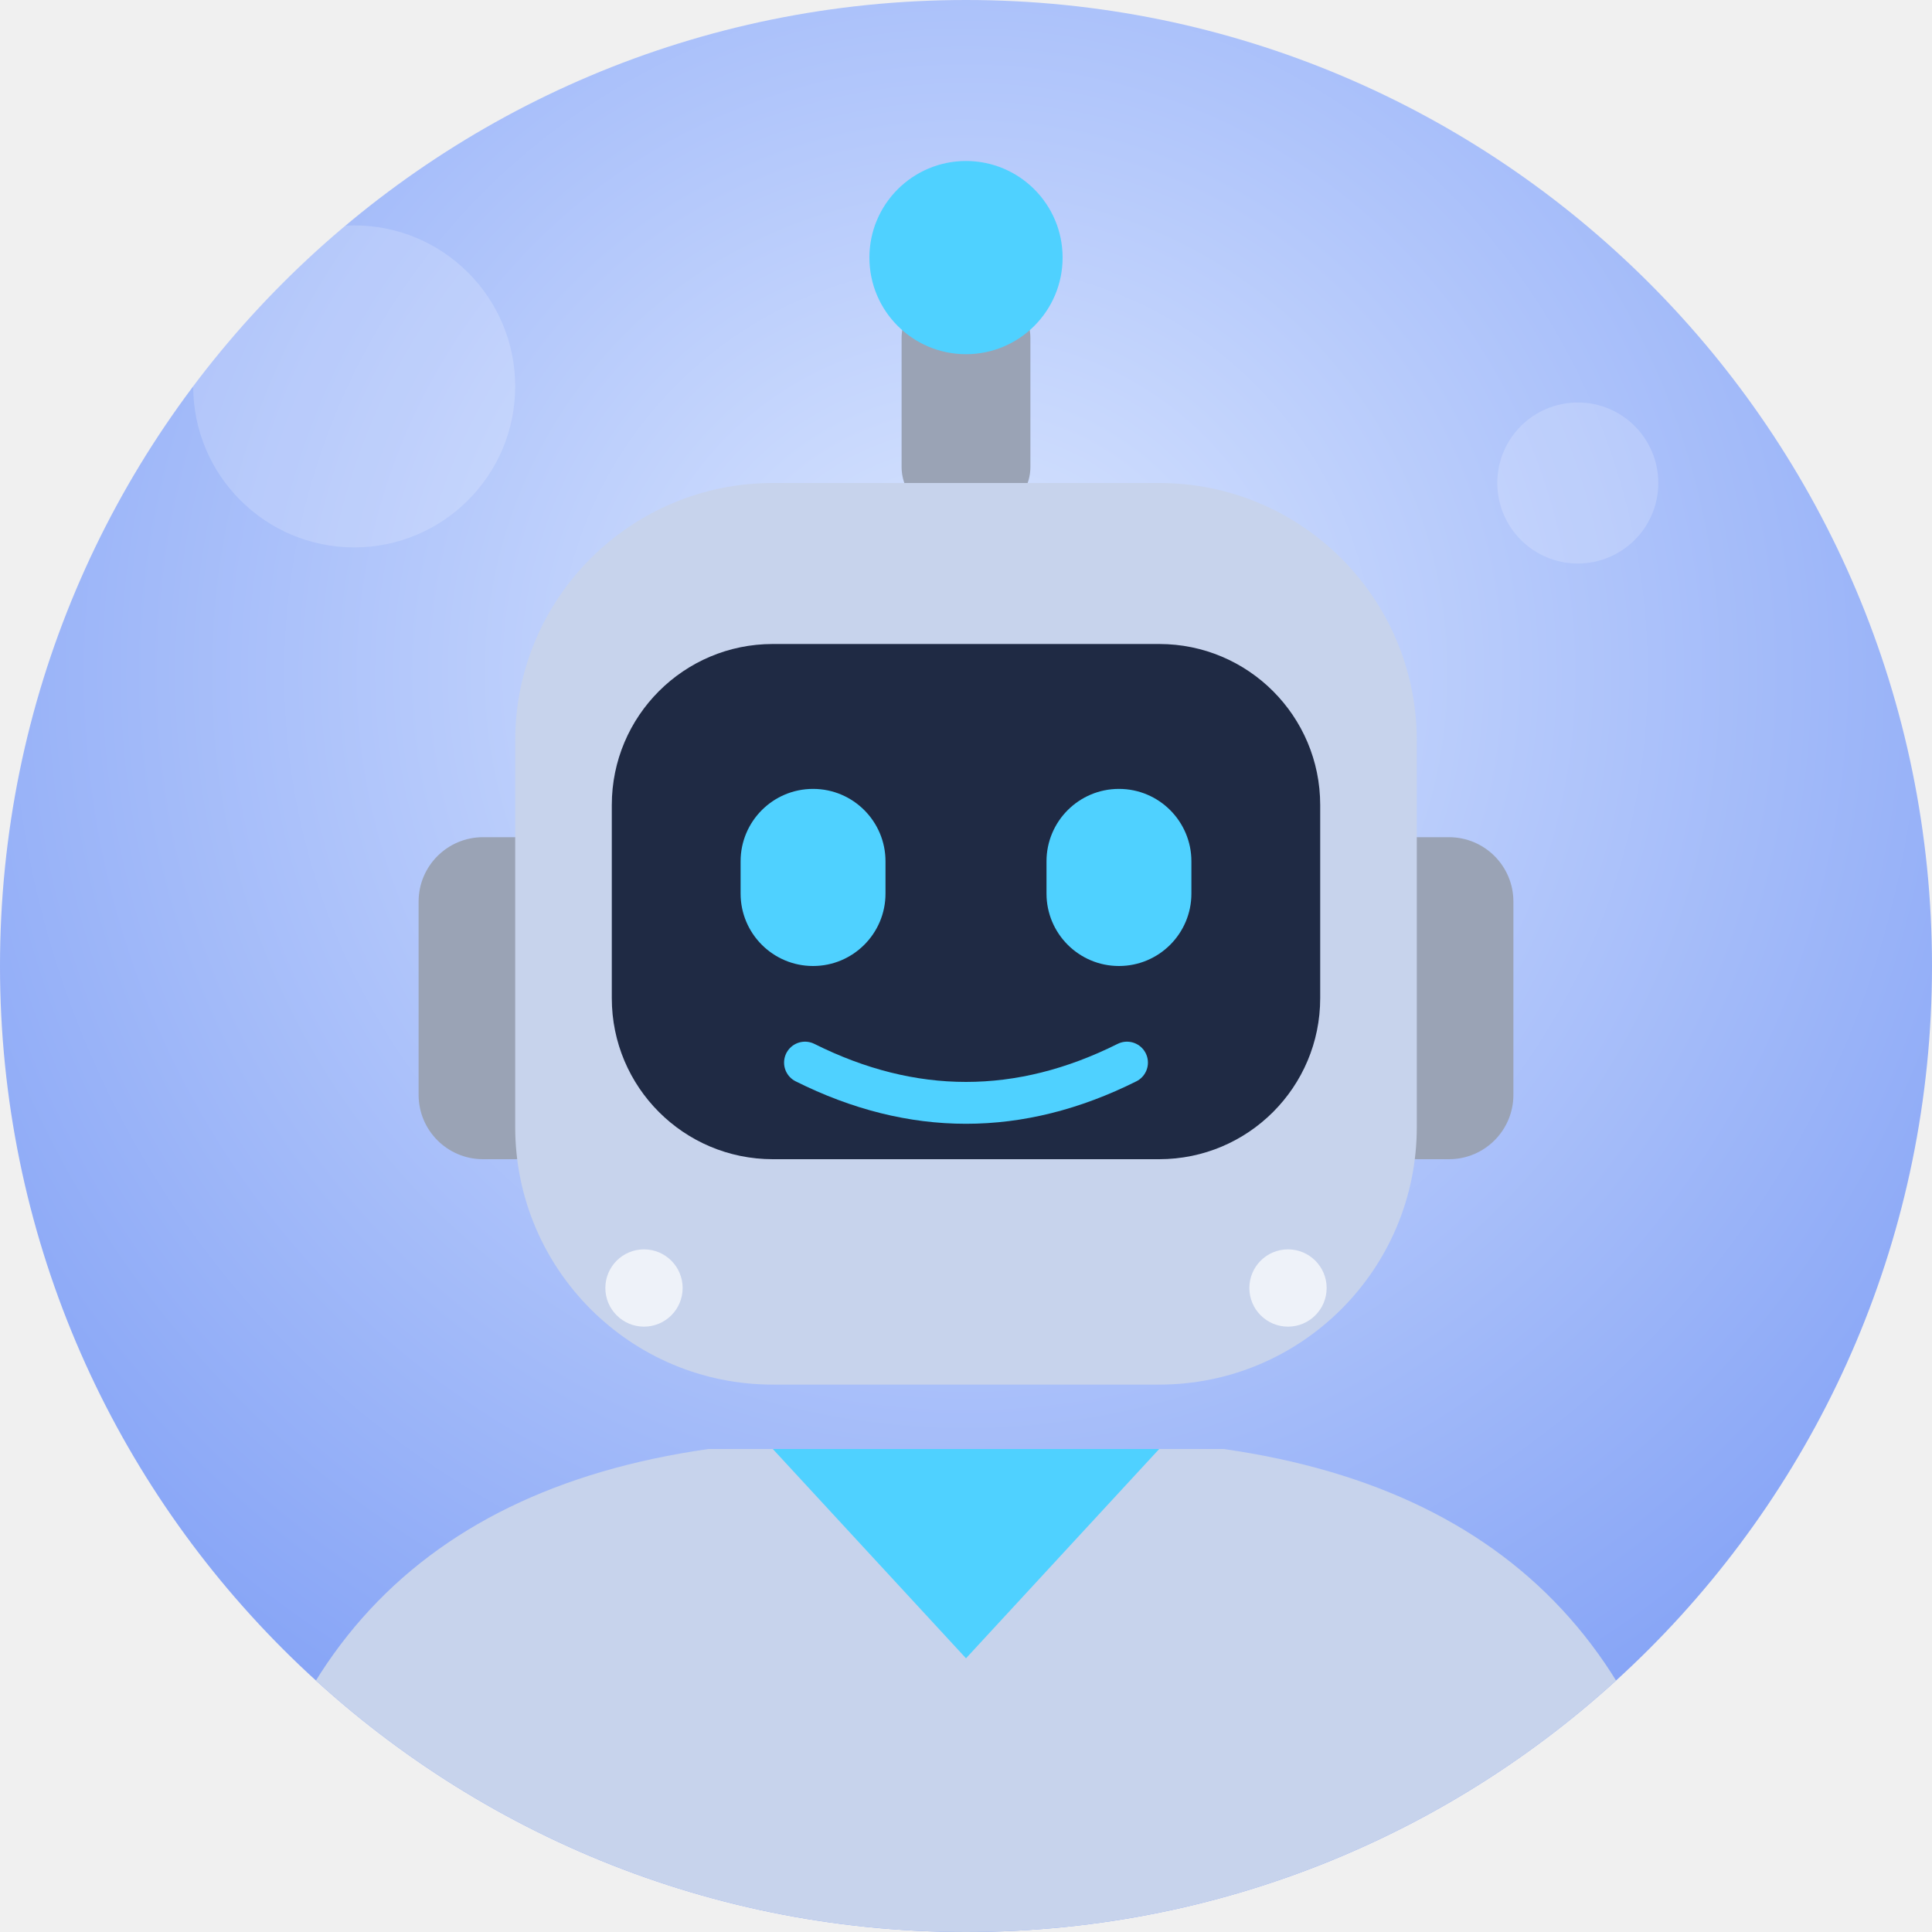
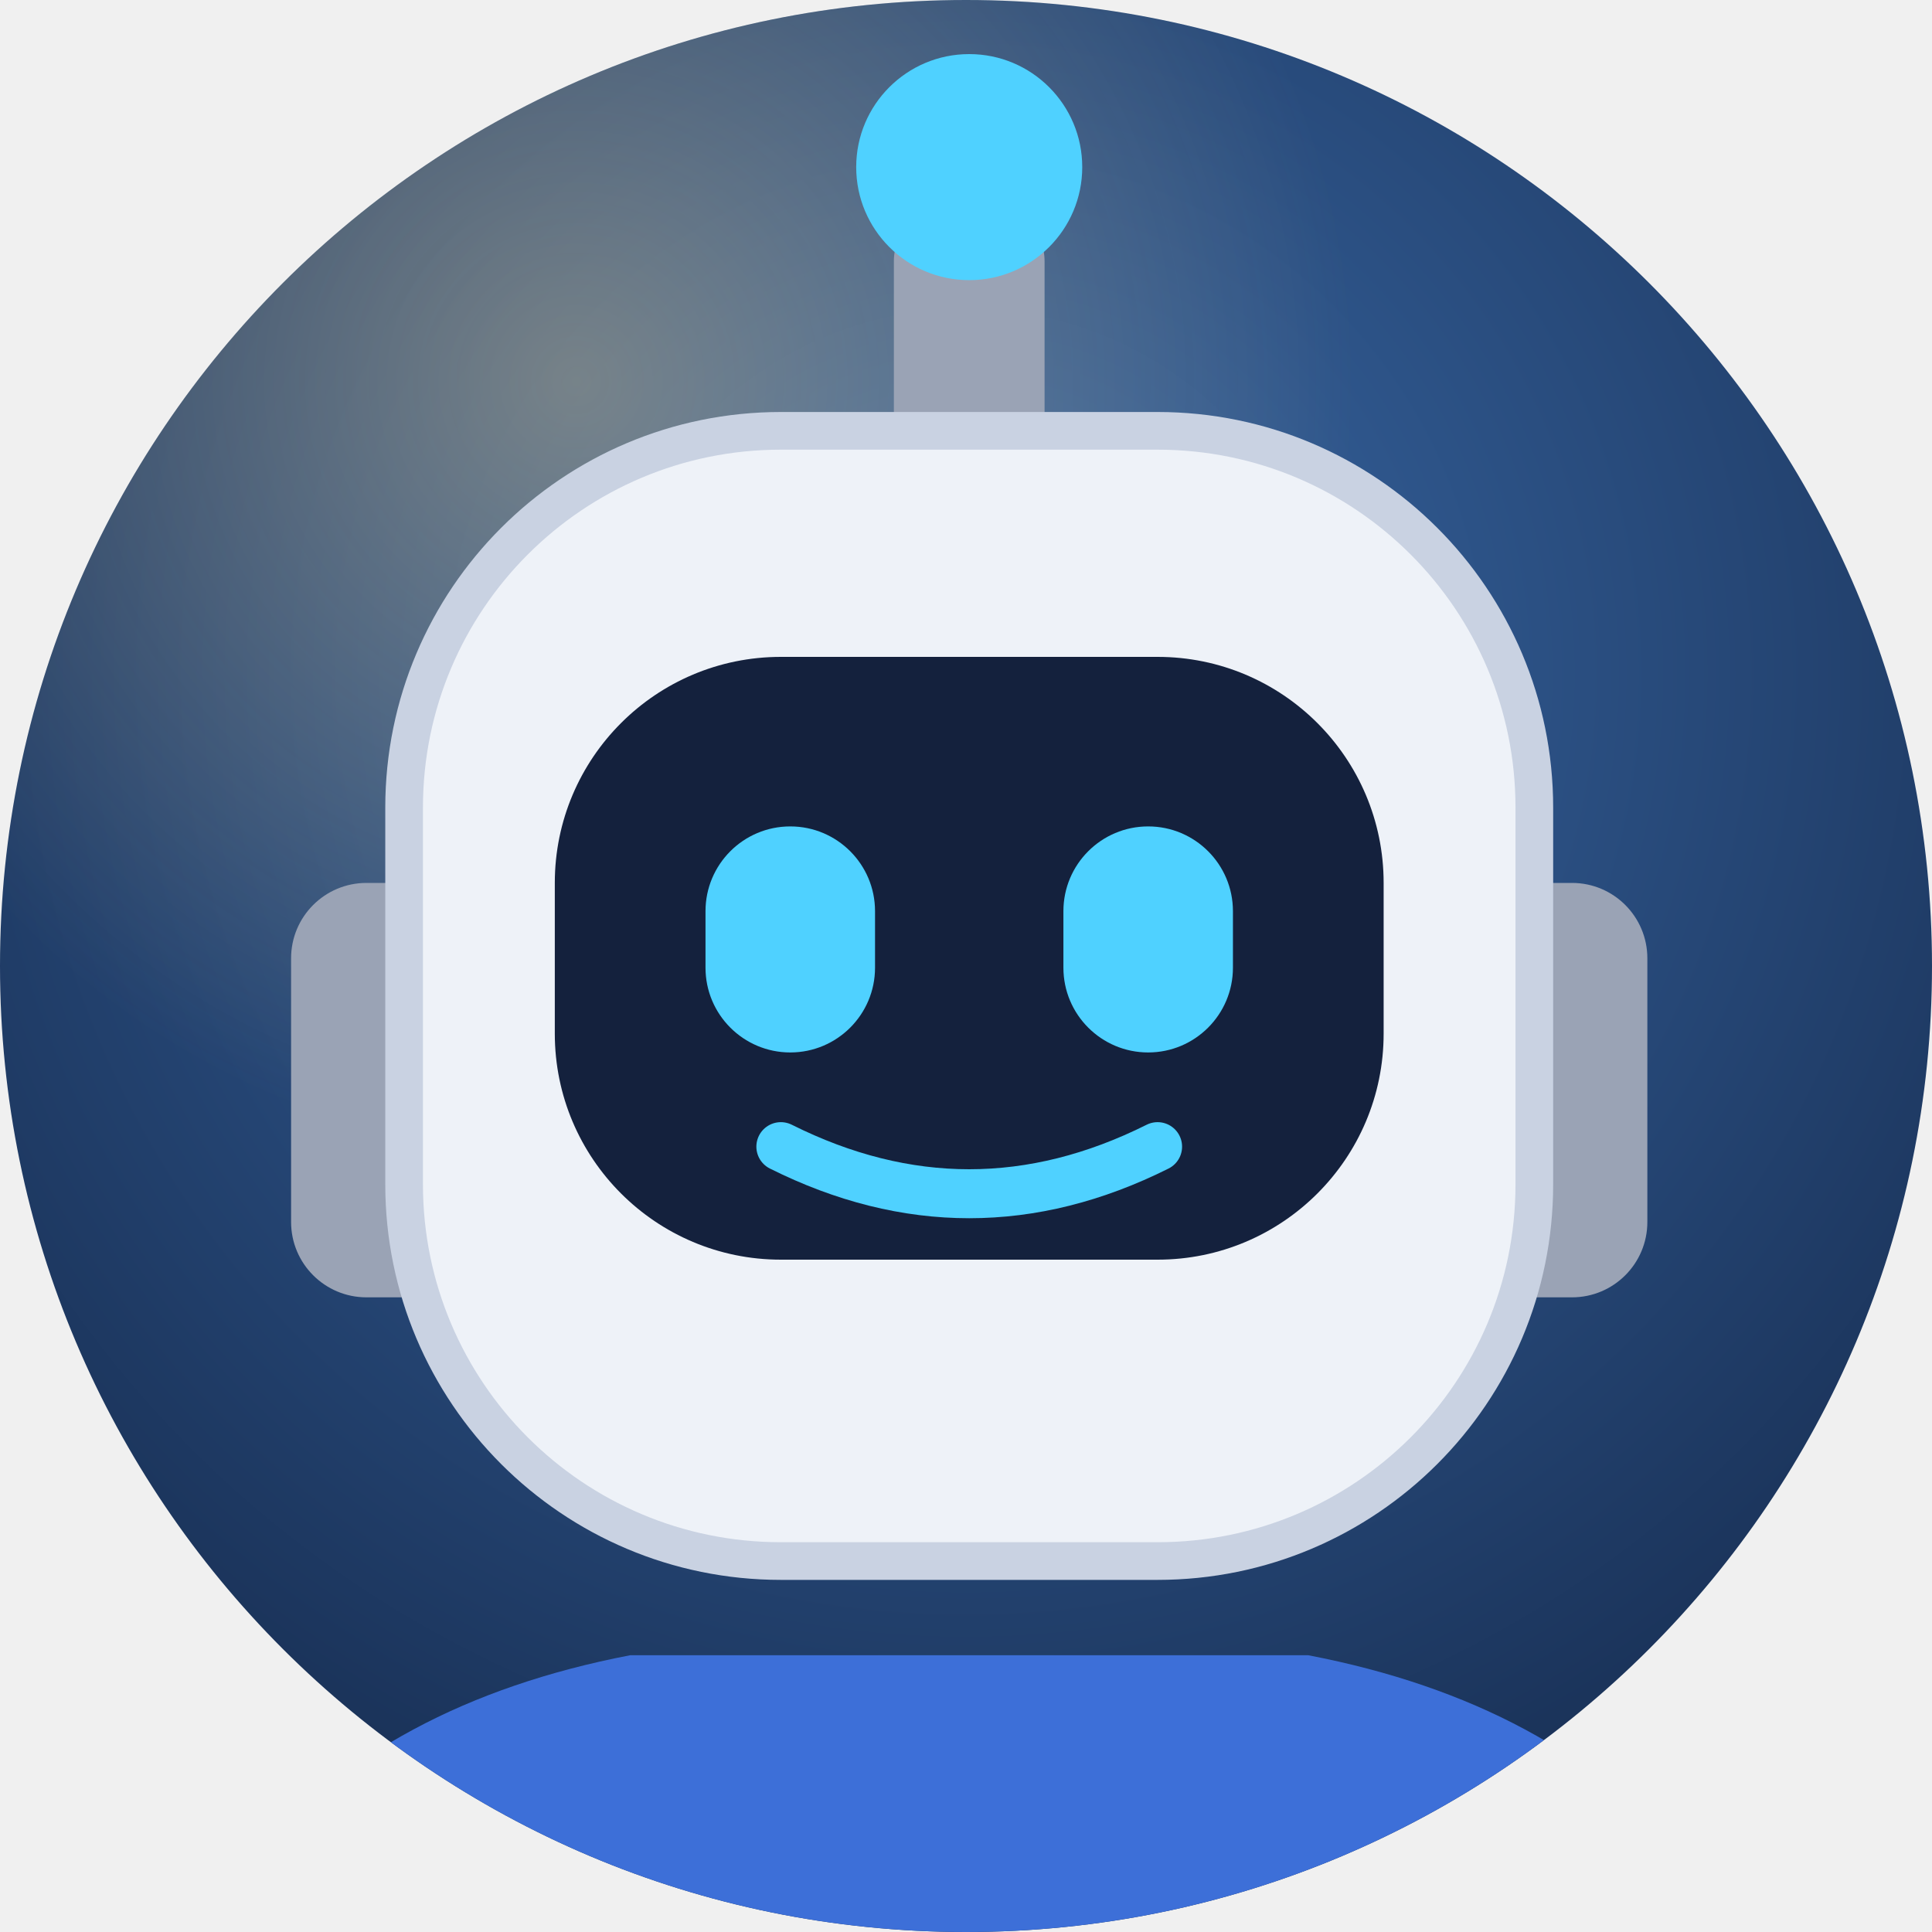
<svg xmlns="http://www.w3.org/2000/svg" viewBox="0 0 120 120">
  <defs>
-     <radialGradient id="g" cx="50%" cy="35%" r="70%">
-       <stop offset="0" stop-color="#dbe7ff" />
-       <stop offset="1" stop-color="#7c9cf5" />
+     <radialGradient id="bg" cx="50%" cy="35%" r="75%">
+       <stop offset="0" stop-color="#3a6aa8" />
+       <stop offset="1" stop-color="#14284a" />
+     </radialGradient>
+     <radialGradient id="glow" cx="30%" cy="20%" r="40%">
+       <stop offset="0" stop-color="#ffd98a" stop-opacity=".35" />
+       <stop offset="1" stop-color="#ffd98a" stop-opacity="0" />
    </radialGradient>
    <clipPath id="c">
      <circle cx="60" cy="60" r="60" />
    </clipPath>
  </defs>
  <g clip-path="url(#c)">
-     <rect width="120" height="120" fill="url(#g)" />
-     <circle cx="22" cy="24" r="10" fill="#fff" opacity=".18" />
-     <circle cx="98" cy="30" r="5" fill="#fff" opacity=".18" />
-     <path d="M14 124 Q16 94 44 90 L76 90 Q104 94 106 124 Z" fill="#c7d3ec" />
-     <path d="M48 90 L60 103 L72 90 Z" fill="#4fd1ff" />
-     <rect x="56" y="18" width="8" height="14" rx="3" fill="#9aa3b5" />
-     <circle cx="60" cy="16" r="6" fill="#4fd1ff" />
-     <rect x="26" y="52" width="10" height="20" rx="4" fill="#9aa3b5" />
-     <rect x="84" y="52" width="10" height="20" rx="4" fill="#9aa3b5" />
-     <rect x="32" y="30" width="56" height="56" rx="16" fill="#c7d3ec" />
-     <rect x="38" y="40" width="44" height="32" rx="10" fill="#1f2a44" />
-     <g fill="#4fd1ff">
-       <rect x="46" y="49" width="9" height="11" rx="4.5" />
-       <rect x="65" y="49" width="9" height="11" rx="4.5" />
+     <rect width="120" height="120" fill="url(#bg)" />
+     <rect width="120" height="120" fill="url(#glow)" />
+     <g transform="translate(-10 -6) scale(1.17)">
+       <path d="M14 126 Q16 98 42 93 L78 93 Q104 98 106 126 Z" fill="#3d6fd8" />
+       <rect x="56" y="16" width="8" height="14" rx="3" fill="#9aa3b5" />
+       <circle cx="60" cy="14" r="6" fill="#4fd1ff" />
+       <rect x="24" y="52" width="10" height="22" rx="4" fill="#9aa3b5" />
+       <rect x="86" y="52" width="10" height="22" rx="4" fill="#9aa3b5" />
+       <rect x="30" y="28" width="60" height="60" rx="20" fill="#eef2f8" />
+       <rect x="30" y="28" width="60" height="60" rx="20" fill="none" stroke="#c9d2e2" stroke-width="2" />
+       <rect x="38" y="40" width="44" height="32" rx="12" fill="#14213d" />
+       <g fill="#4fd1ff">
+         <rect x="46" y="49" width="9" height="12" rx="4.5" />
+         <rect x="65" y="49" width="9" height="12" rx="4.5" />
+       </g>
+       <path d="M50 66 Q60 71 70 66" fill="none" stroke="#4fd1ff" stroke-width="2.6" stroke-linecap="round" />
    </g>
-     <path d="M50 66 Q60 71 70 66" fill="none" stroke="#4fd1ff" stroke-width="2.6" stroke-linecap="round" />
-     <circle cx="40" cy="80" r="2.4" fill="#fff" opacity=".7" />
-     <circle cx="80" cy="80" r="2.4" fill="#fff" opacity=".7" />
  </g>
</svg>
